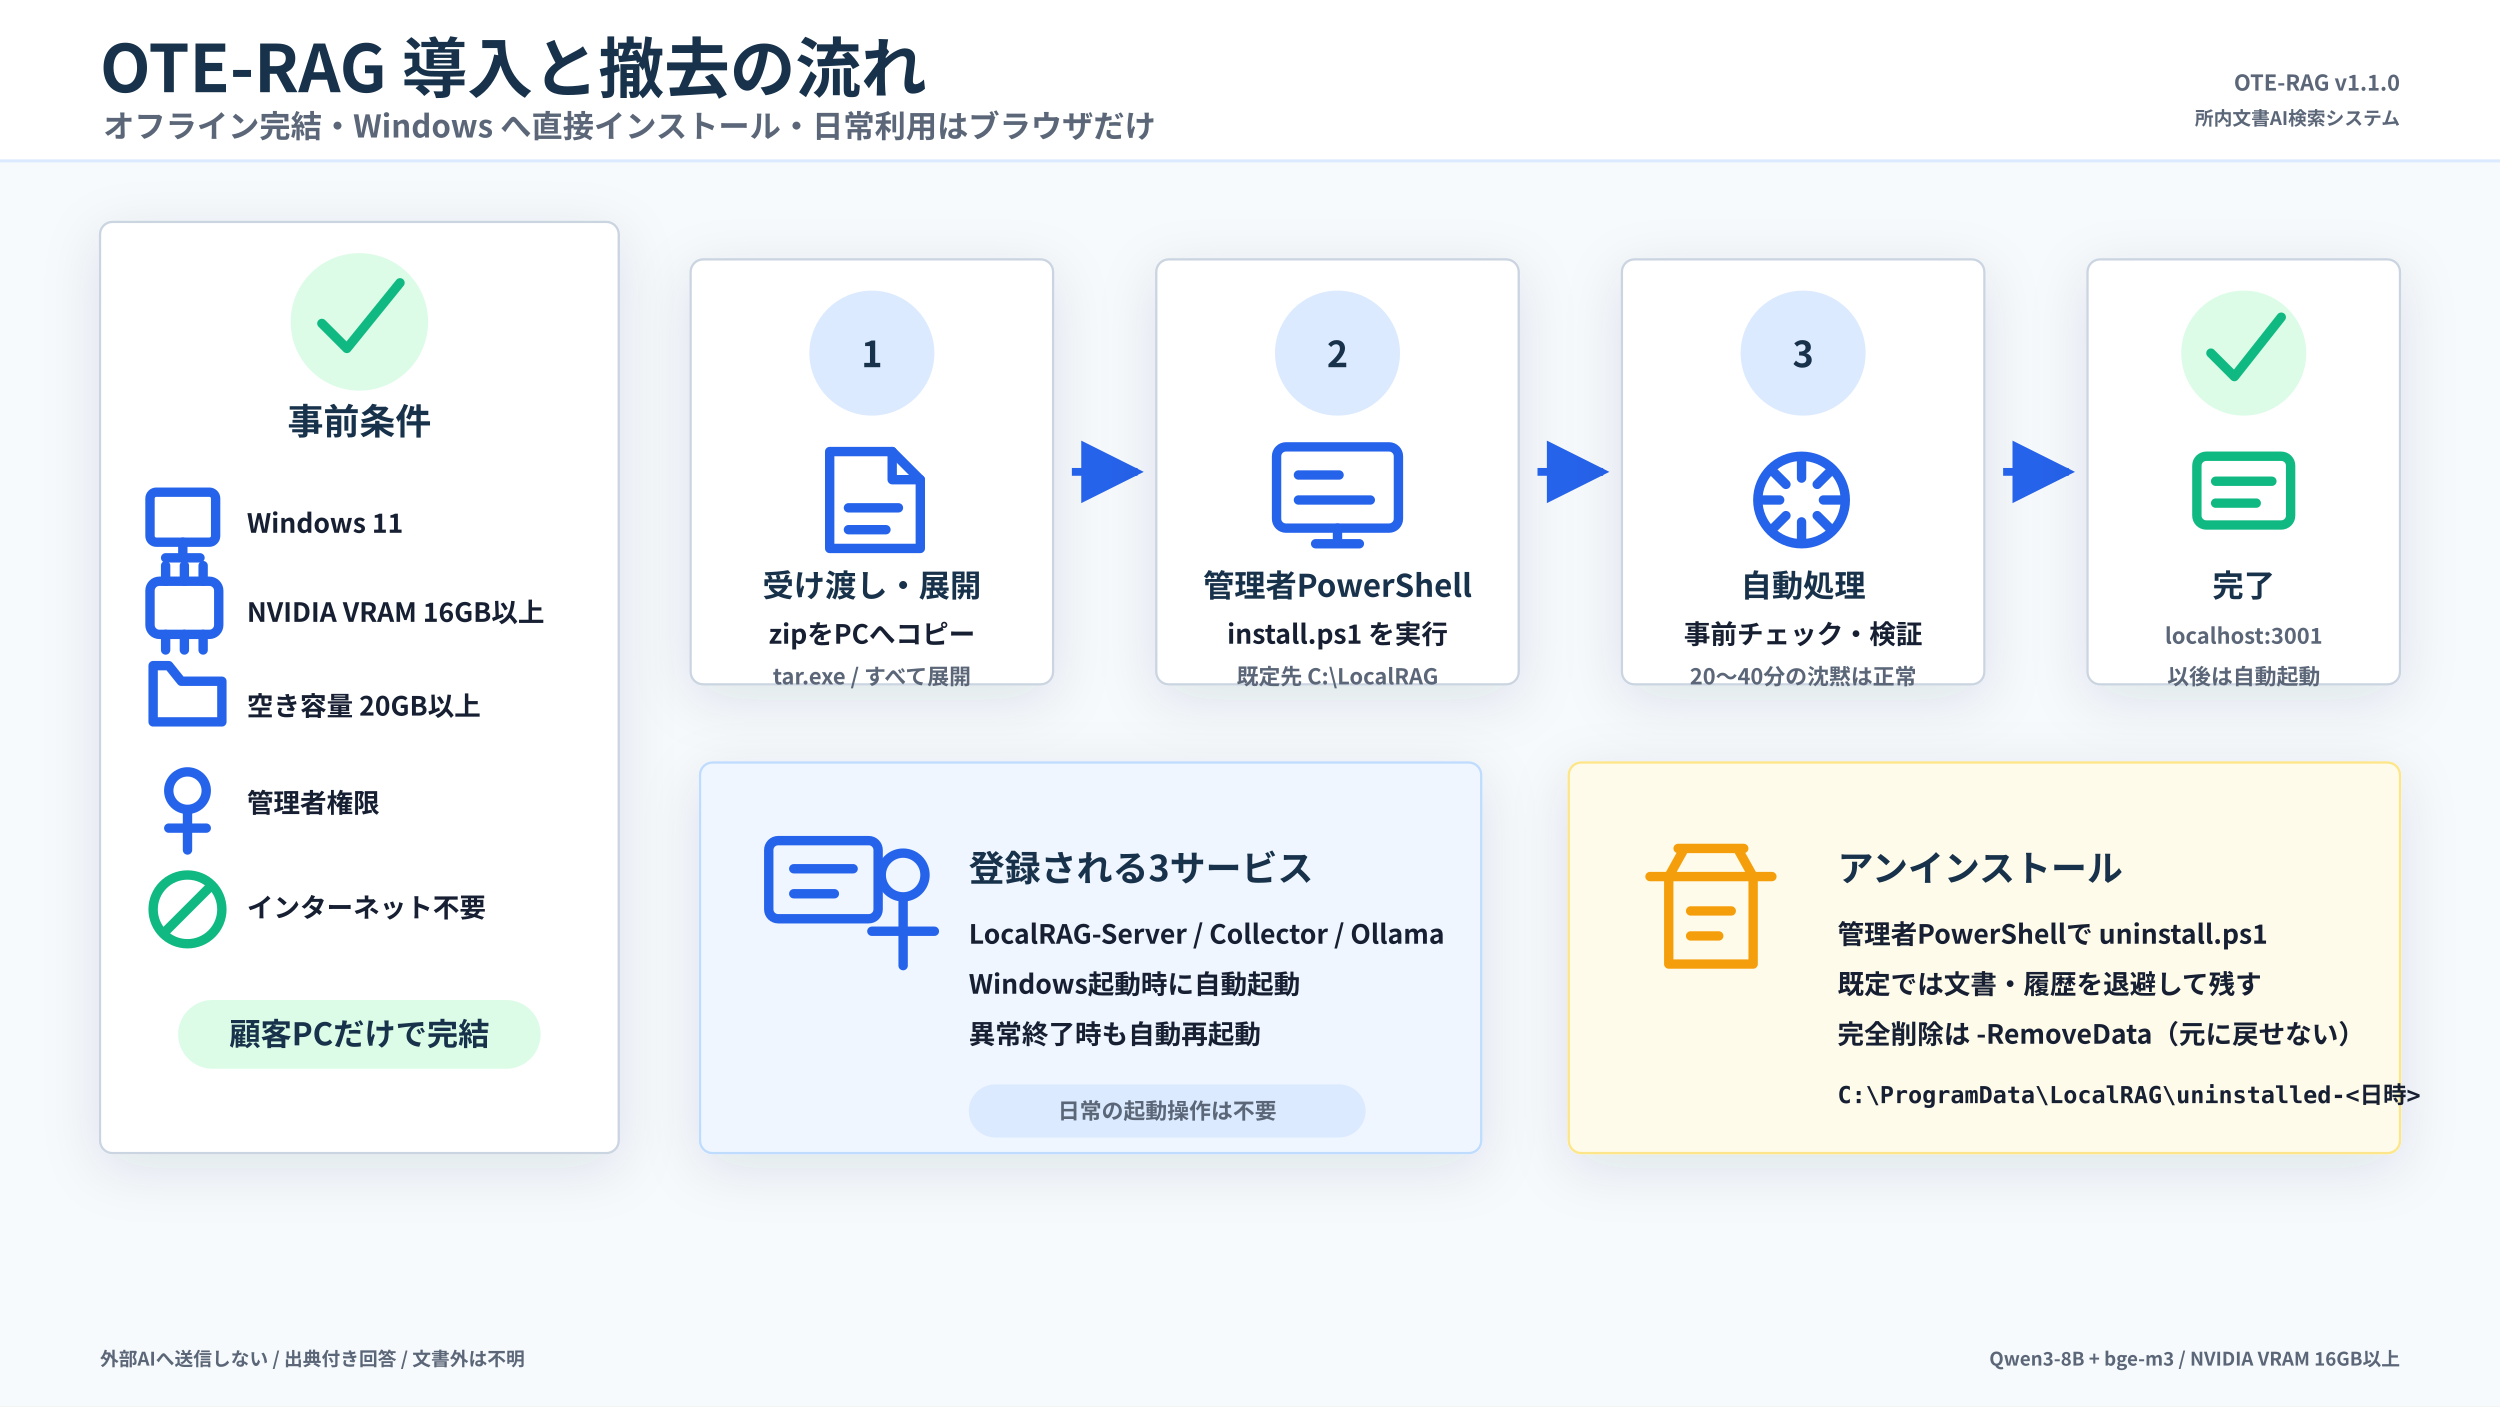
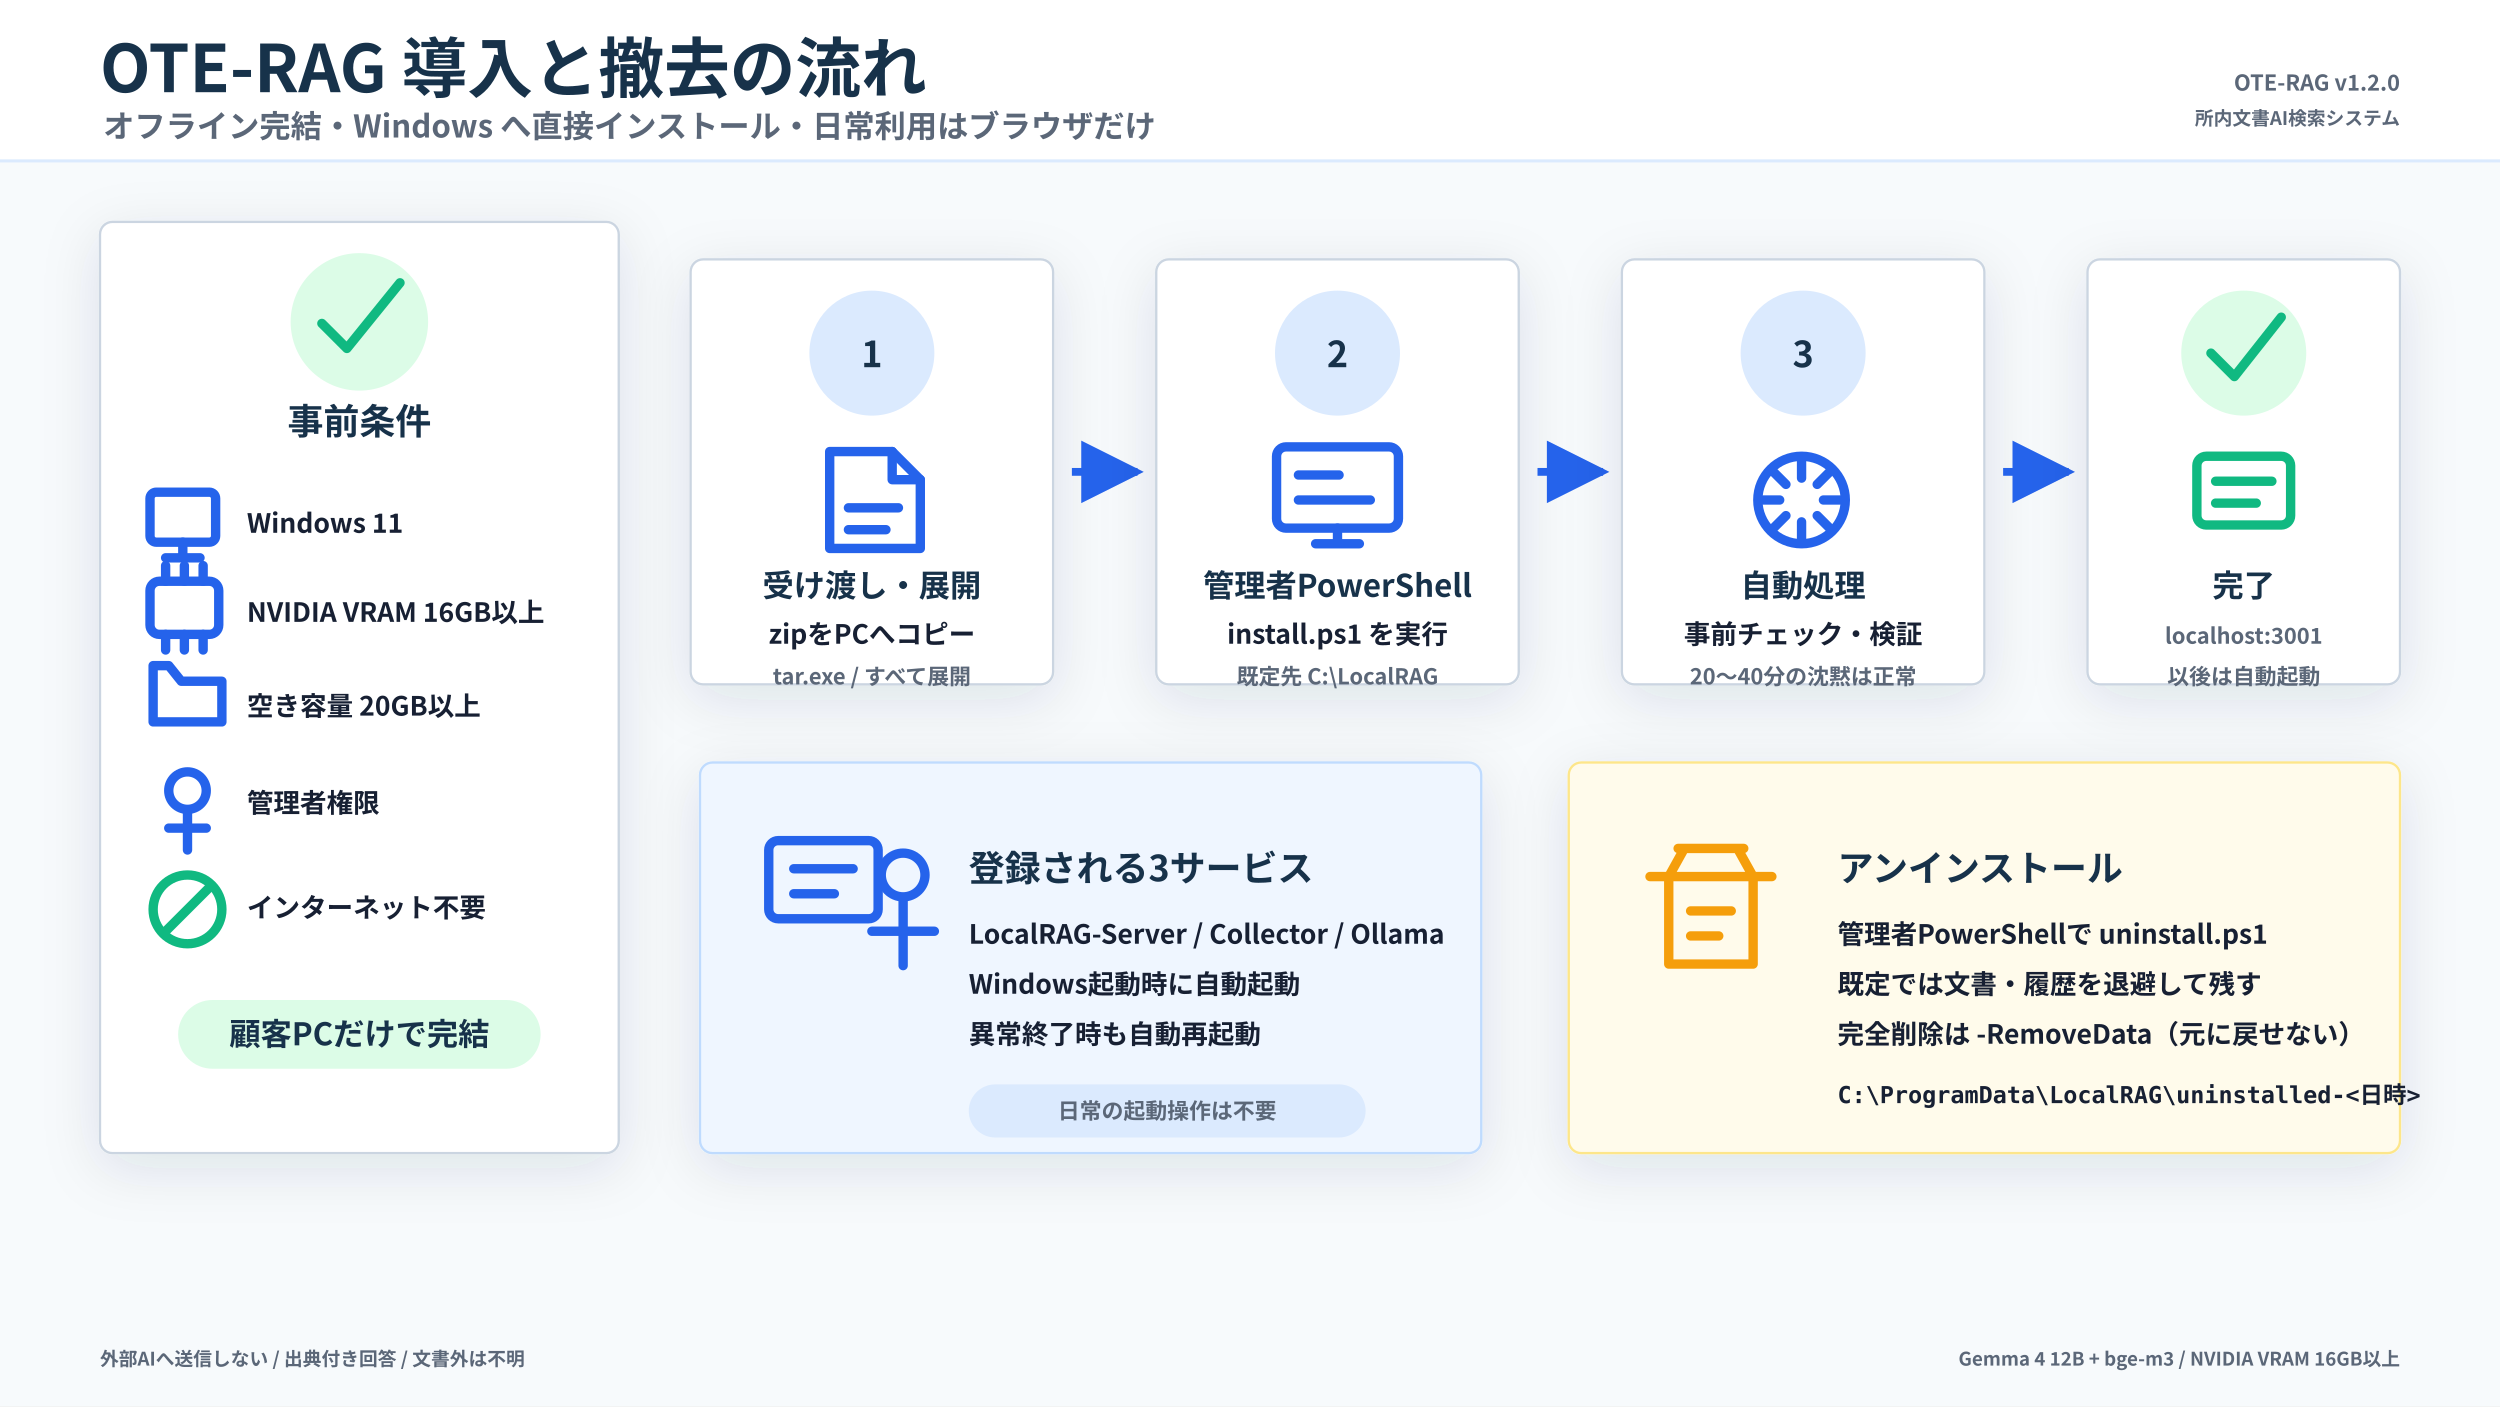
<svg xmlns="http://www.w3.org/2000/svg" width="1600" height="900" viewBox="0 0 1600 900" role="img" aria-label="OTE-RAG 導入と撤去の流れ">
  <defs>
    <style>
      .jp { font-family: 'Yu Gothic UI','Yu Gothic','Meiryo','Noto Sans CJK JP',sans-serif; }
      .mono { font-family: 'Cascadia Mono','Consolas','Yu Gothic UI',monospace; }
      .title { font-size:42px;font-weight:800;fill:#17324a; }
      .subtitle { font-size:20px;font-weight:650;fill:#5b6778; }
      .h2 { font-size:23px;font-weight:800;fill:#17324a; }
      .h3 { font-size:20px;font-weight:800;fill:#17324a; }
      .body { font-size:17px;font-weight:650;fill:#172033; }
      .small { font-size:14px;font-weight:650;fill:#5b6778; }
      .tiny { font-size:12px;font-weight:650;fill:#5b6778; }
      .monoText { font-size:15px;font-weight:700;fill:#172033; }
      .white { fill:#fff; }
      .card { fill:#fff;stroke:#cbd5e1;stroke-width:1.5;rx:8; }
      .softBlue { fill:#eff6ff;stroke:#bfdbfe;stroke-width:1.5;rx:8; }
      .softGreen { fill:#ecfdf5;stroke:#bbf7d0;stroke-width:1.5;rx:8; }
      .softAmber { fill:#fffbeb;stroke:#fde68a;stroke-width:1.5;rx:8; }
      .softRed { fill:#fff1f2;stroke:#fecdd3;stroke-width:1.5;rx:8; }
      .shadow { filter: drop-shadow(0 9px 18px rgba(23,50,74,.11)); }
      .icon { fill:none;stroke:#2563eb;stroke-width:6;stroke-linecap:round;stroke-linejoin:round; }
      .iconG { fill:none;stroke:#10b981;stroke-width:6;stroke-linecap:round;stroke-linejoin:round; }
      .iconA { fill:none;stroke:#f59e0b;stroke-width:6;stroke-linecap:round;stroke-linejoin:round; }
      .iconR { fill:none;stroke:#dc2626;stroke-width:6;stroke-linecap:round;stroke-linejoin:round; }
      .chipBlue { fill:#dbeafe; }
      .chipGreen { fill:#dcfce7; }
      .chipAmber { fill:#fef3c7; }
      .chipRed { fill:#fee2e2; }
    </style>
    <marker id="arrow" viewBox="0 0 10 10" refX="9" refY="5" markerWidth="8" markerHeight="8" orient="auto">
      <path d="M0 0L10 5L0 10z" fill="#2563eb" />
    </marker>
    <marker id="arrowG" viewBox="0 0 10 10" refX="9" refY="5" markerWidth="8" markerHeight="8" orient="auto">
      <path d="M0 0L10 5L0 10z" fill="#10b981" />
    </marker>
  </defs>
  <rect width="1600" height="900" fill="#f7fafc" />
  <rect width="1600" height="104" fill="#fff" />
  <rect y="102" width="1600" height="2" fill="#dbeafe" />
  <text class="jp title" x="64" y="59">OTE-RAG 導入と撤去の流れ</text>
  <text class="jp subtitle" x="66" y="88">オフライン完結・Windows へ直接インストール・日常利用はブラウザだけ</text>
-   <text class="jp small" x="1536" y="58" text-anchor="end">OTE-RAG v1.1.0</text>
+   <text class="jp small" x="1536" y="58" text-anchor="end">OTE-RAG v1.2.0</text>
  <text class="jp tiny" x="1536" y="80" text-anchor="end">所内文書AI検索システム</text>
  <rect class="shadow card" x="64" y="142" width="332" height="596" />
  <circle cx="230" cy="206" r="44" class="chipGreen" />
  <path class="iconG" d="M206 207 l16 16 l34 -42" />
  <text class="jp h2" x="230" y="278" text-anchor="middle">事前条件</text>
  <g class="icon" transform="translate(96 315)">
    <rect x="0" y="0" width="42" height="32" rx="4" />
    <path d="M10 42h22M21 32v10" />
  </g>
  <text class="jp body" x="158" y="341">Windows 11</text>
  <g class="icon" transform="translate(96 372)">
    <rect x="0" y="0" width="44" height="34" rx="6" />
    <path d="M10 -10v10M22 -10v10M34 -10v10M10 34v10M22 34v10M34 34v10" />
  </g>
  <text class="jp body" x="158" y="398">NVIDIA VRAM 16GB以上</text>
  <g class="icon" transform="translate(98 430)">
    <path d="M0 32 h44 v-26 h-26 l-8 -10 h-10z" />
  </g>
  <text class="jp body" x="158" y="458">空き容量 20GB以上</text>
  <g class="icon" transform="translate(102 492)">
    <circle cx="18" cy="14" r="12" />
    <path d="M18 27v25M6 38h24" />
  </g>
  <text class="jp body" x="158" y="520">管理者権限</text>
  <g class="iconG" transform="translate(98 560)">
    <circle cx="22" cy="22" r="22" />
    <path d="M7 37 L37 7" />
  </g>
  <text class="jp body" x="158" y="587">インターネット不要</text>
  <rect x="114" y="640" width="232" height="44" rx="22" class="chipGreen" />
  <text class="jp h3" x="230" y="669" text-anchor="middle" fill="#047857">顧客PCだけで完結</text>
  <g>
    <rect class="shadow card" x="442" y="166" width="232" height="272" />
    <circle cx="558" cy="226" r="40" class="chipBlue" />
    <text class="jp h2" x="558" y="235" text-anchor="middle">1</text>
    <g class="icon" transform="translate(523 281)">
      <path d="M8 8h40l18 18v44H8z" />
      <path d="M48 8v18h18" />
      <path d="M20 44h32M20 58h24" />
    </g>
    <text class="jp h3" x="558" y="382" text-anchor="middle">受け渡し・展開</text>
    <text class="jp body" x="558" y="412" text-anchor="middle">zipをPCへコピー</text>
    <text class="jp small" x="558" y="438" text-anchor="middle">tar.exe / すべて展開</text>
  </g>
  <line x1="686" y1="302" x2="728" y2="302" stroke="#2563eb" stroke-width="5" marker-end="url(#arrow)" />
  <g>
    <rect class="shadow card" x="740" y="166" width="232" height="272" />
    <circle cx="856" cy="226" r="40" class="chipBlue" />
    <text class="jp h2" x="856" y="235" text-anchor="middle">2</text>
    <g class="icon" transform="translate(817 286)">
      <rect x="0" y="0" width="78" height="52" rx="6" />
      <path d="M14 18h26M14 34h46M25 62h28M39 52v10" />
    </g>
    <text class="jp h3" x="856" y="382" text-anchor="middle">管理者PowerShell</text>
    <text class="jp body" x="856" y="412" text-anchor="middle">install.ps1 を実行</text>
    <text class="jp small" x="856" y="438" text-anchor="middle">既定先 C:\LocalRAG</text>
  </g>
  <line x1="984" y1="302" x2="1026" y2="302" stroke="#2563eb" stroke-width="5" marker-end="url(#arrow)" />
  <g>
    <rect class="shadow card" x="1038" y="166" width="232" height="272" />
    <circle cx="1154" cy="226" r="40" class="chipBlue" />
    <text class="jp h2" x="1154" y="235" text-anchor="middle">3</text>
    <g class="icon" transform="translate(1115 282)">
      <circle cx="38" cy="38" r="28" />
      <path d="M38 12v12M38 52v12M12 38h12M52 38h12M20 20l8 8M56 20l-8 8M20 56l8-8M56 56l-8-8" />
    </g>
    <text class="jp h3" x="1154" y="382" text-anchor="middle">自動処理</text>
    <text class="jp body" x="1154" y="412" text-anchor="middle">事前チェック・検証</text>
    <text class="jp small" x="1154" y="438" text-anchor="middle">20〜40分の沈黙は正常</text>
  </g>
  <line x1="1282" y1="302" x2="1324" y2="302" stroke="#2563eb" stroke-width="5" marker-end="url(#arrow)" />
  <g>
    <rect class="shadow card" x="1336" y="166" width="200" height="272" />
    <circle cx="1436" cy="226" r="40" class="chipGreen" />
    <path class="iconG" d="M1415 226 l15 15 l30 -38" />
    <g class="iconG" transform="translate(1406 292)">
      <rect x="0" y="0" width="60" height="44" rx="6" />
      <path d="M12 16h36M12 30h26" />
    </g>
    <text class="jp h3" x="1436" y="382" text-anchor="middle">完了</text>
    <text class="jp small" x="1436" y="412" text-anchor="middle">localhost:3001</text>
    <text class="jp small" x="1436" y="438" text-anchor="middle">以後は自動起動</text>
  </g>
  <rect class="shadow softBlue" x="448" y="488" width="500" height="250" />
  <g class="icon" transform="translate(492 538)">
    <rect x="0" y="0" width="70" height="50" rx="6" />
    <path d="M16 18h38M16 34h26" />
    <circle cx="86" cy="22" r="14" />
    <path d="M86 38v42M66 58h40" />
  </g>
  <text class="jp h2" x="620" y="564">登録される3サービス</text>
  <text class="jp body" x="620" y="604">LocalRAG-Server / Collector / Ollama</text>
  <text class="jp body" x="620" y="636">Windows起動時に自動起動</text>
  <text class="jp body" x="620" y="668">異常終了時も自動再起動</text>
  <rect x="620" y="694" width="254" height="34" rx="17" class="chipBlue" />
  <text class="jp small" x="747" y="716" text-anchor="middle">日常の起動操作は不要</text>
  <rect class="shadow softAmber" x="1004" y="488" width="532" height="250" />
  <g class="iconA" transform="translate(1048 535)">
    <path d="M8 26h78M26 8h42M30 8l-10 18v56h54V26L64 8" />
    <path d="M34 48h26M34 64h18" />
  </g>
  <text class="jp h2" x="1176" y="564">アンインストール</text>
  <text class="jp body" x="1176" y="604">管理者PowerShellで uninstall.ps1</text>
  <text class="jp body" x="1176" y="636">既定では文書・履歴を退避して残す</text>
  <text class="jp body" x="1176" y="668">完全削除は -RemoveData（元に戻せない）</text>
  <text class="mono monoText" x="1176" y="706">C:\ProgramData\LocalRAG\uninstalled-&lt;日時&gt;</text>
  <text class="jp tiny" x="64" y="874">外部AIへ送信しない / 出典付き回答 / 文書外は不明</text>
-   <text class="jp tiny" x="1536" y="874" text-anchor="end">Qwen3-8B + bge-m3 / NVIDIA VRAM 16GB以上</text>
+   <text class="jp tiny" x="1536" y="874" text-anchor="end">Gemma 4 12B + bge-m3 / NVIDIA VRAM 16GB以上</text>
</svg>
